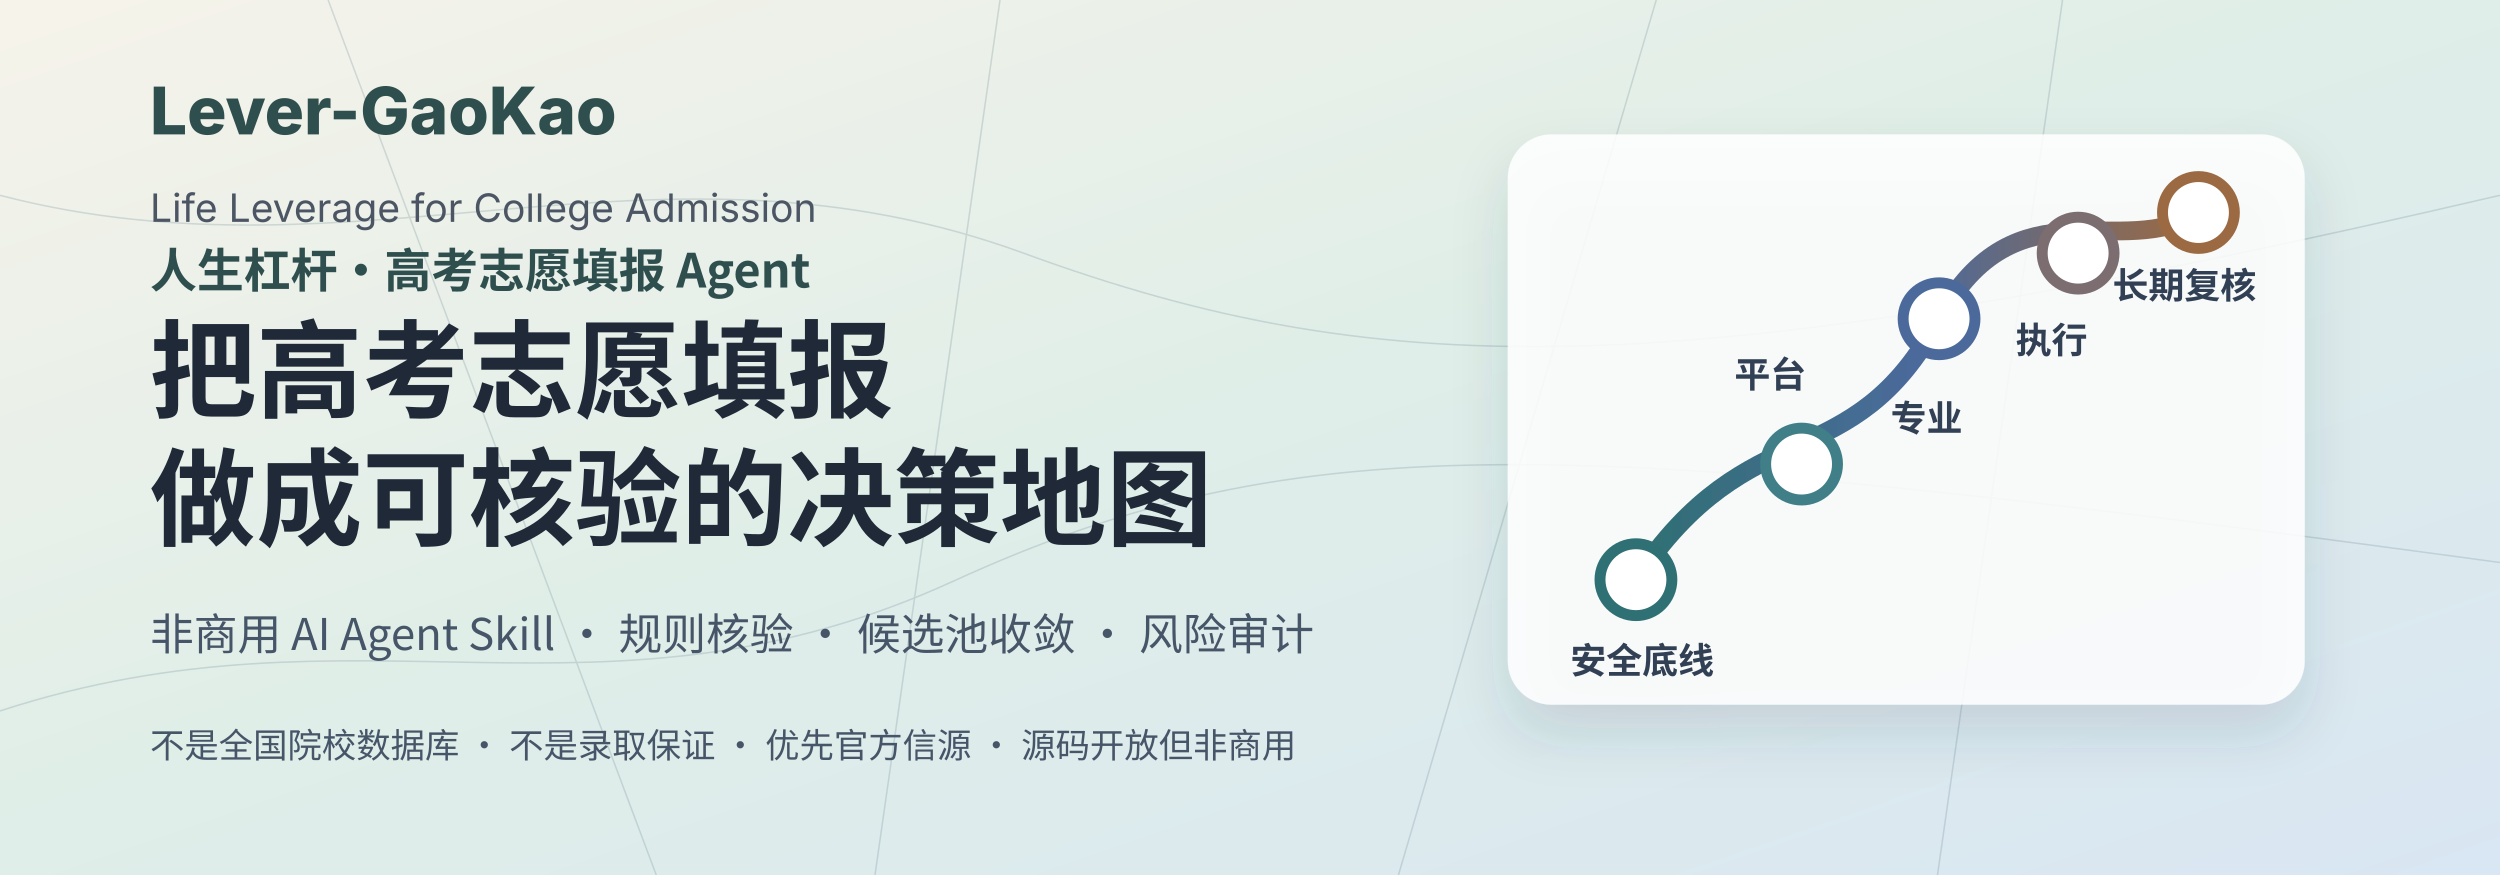
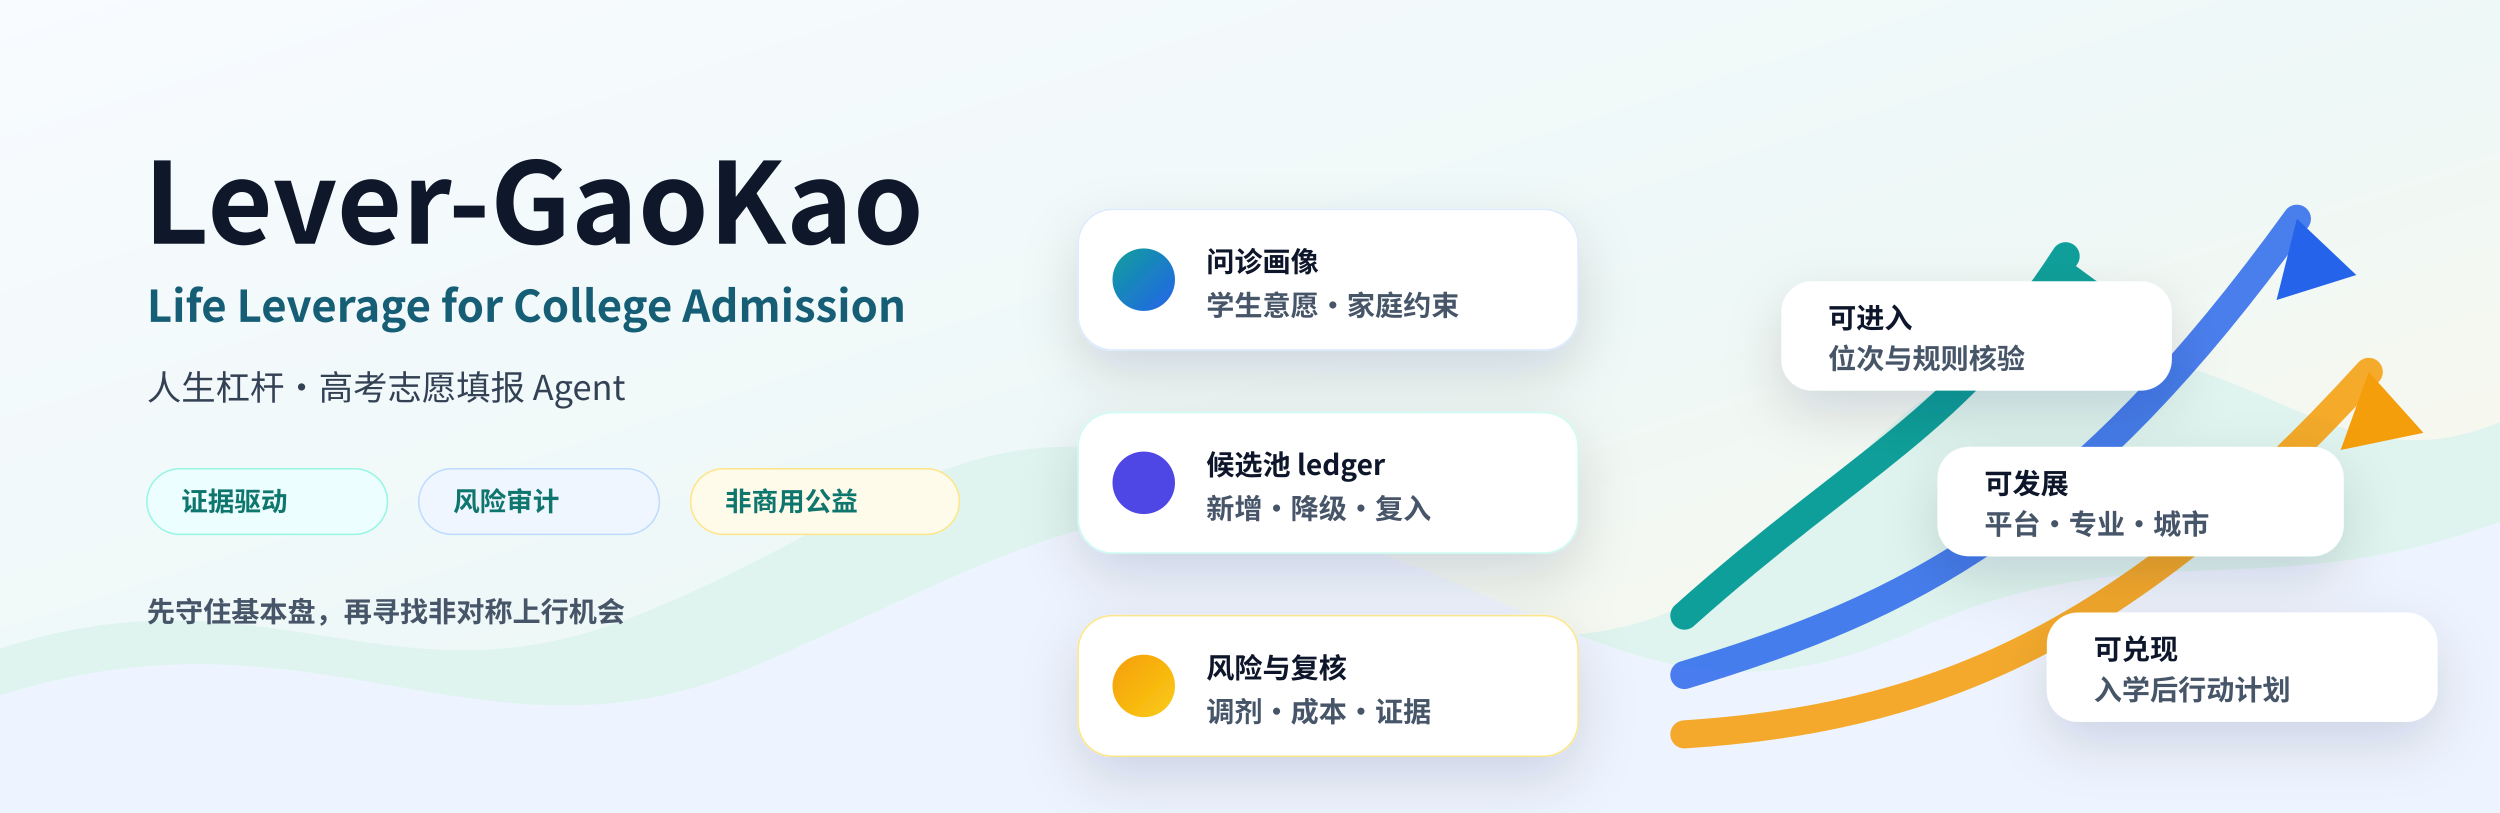
- <svg xmlns="http://www.w3.org/2000/svg" width="1600" height="560" viewBox="0 0 1600 560">
+ <svg xmlns="http://www.w3.org/2000/svg" width="1600" height="520" viewBox="0 0 1600 520" role="img" aria-label="Lever-GaoKao 人生杠杆・高考志愿填报 Agent">
  <defs>
    <linearGradient id="bg" x1="0" y1="0" x2="1" y2="1">
-       <stop offset="0" stop-color="#f6f3ea" />
-       <stop offset="0.48" stop-color="#dfeee8" />
-       <stop offset="1" stop-color="#d9e6f3" />
+       <stop offset="0" stop-color="#f8fbff" />
+       <stop offset="0.52" stop-color="#eef8f7" />
+       <stop offset="1" stop-color="#fff8e7" />
    </linearGradient>
-     <linearGradient id="line" x1="0" y1="0" x2="1" y2="0">
-       <stop offset="0" stop-color="#2f6f73" />
-       <stop offset="0.5" stop-color="#4b6b9b" />
-       <stop offset="1" stop-color="#9c6b42" />
+     <linearGradient id="teal" x1="0" y1="0" x2="1" y2="1">
+       <stop offset="0" stop-color="#0f9f9a" />
+       <stop offset="1" stop-color="#2563eb" />
    </linearGradient>
-     <filter id="soft" x="-20%" y="-20%" width="140%" height="140%">
-       <feDropShadow dx="0" dy="18" stdDeviation="18" flood-color="#334155" flood-opacity="0.16" />
+     <linearGradient id="gold" x1="0" y1="0" x2="1" y2="1">
+       <stop offset="0" stop-color="#f59e0b" />
+       <stop offset="1" stop-color="#facc15" />
+     </linearGradient>
+     <filter id="shadow" x="-20%" y="-30%" width="140%" height="160%">
+       <feDropShadow dx="0" dy="14" stdDeviation="18" flood-color="#0f172a" flood-opacity="0.14" />
    </filter>
+     <style>
+       .font{font-family:-apple-system,BlinkMacSystemFont,"PingFang SC","Noto Sans CJK SC","Microsoft YaHei",Arial,sans-serif}
+       .title{font-size:72px;font-weight:800;letter-spacing:.2px;fill:#0f172a}
+       .subtitle{font-size:28px;font-weight:650;fill:#155e75}
+       .body{font-size:22px;font-weight:500;fill:#334155}
+       .small{font-size:18px;font-weight:600;fill:#475569}
+       .chip{font-size:17px;font-weight:700;fill:#0f766e}
+       .node{font-size:18px;font-weight:750;fill:#0f172a}
+     </style>
  </defs>
-   <rect width="1600" height="560" fill="url(#bg)" />
-   <g opacity="0.28" stroke="#78909c" stroke-width="1">
-     <path d="M0 455 C230 380 385 475 610 372 S1010 280 1600 360" fill="none" />
-     <path d="M0 125 C230 185 420 76 655 162 S1080 246 1600 125" fill="none" />
-     <path d="M210 0 L420 560 M640 0 L560 560 M1060 0 L895 560 M1320 0 L1240 560" fill="none" />
+   <rect width="1600" height="520" rx="0" fill="url(#bg)" />
+   <path d="M0 415 C170 360 250 455 402 396 C548 340 610 260 748 294 C890 330 888 430 1030 403 C1175 375 1185 220 1336 224 C1450 228 1500 312 1600 270 L1600 520 L0 520Z" fill="#dff4ef" />
+   <path d="M0 445 C206 380 310 502 486 425 C655 352 720 300 865 348 C1010 395 1078 470 1224 404 C1370 338 1445 390 1600 334 L1600 520 L0 520Z" fill="#eef4ff" />
+   <g transform="translate(92 82)">
+     <text class="font title" x="0" y="74">Lever-GaoKao</text>
+     <text class="font subtitle" x="2" y="124">Life Leverage for College Admission</text>
+     <text class="font body" x="2" y="174">人生杠杆・高考志愿填报 Agent</text>
+     <g transform="translate(2 218)">
+       <rect width="154" height="42" rx="21" fill="#ecfeff" stroke="#99f6e4" />
+       <text class="font chip" x="22" y="27">证据驱动</text>
+       <rect x="174" width="154" height="42" rx="21" fill="#eff6ff" stroke="#bfdbfe" />
+       <text class="font chip" x="196" y="27" fill="#1d4ed8">风险审计</text>
+       <rect x="348" width="172" height="42" rx="21" fill="#fffbeb" stroke="#fde68a" />
+       <text class="font chip" x="370" y="27" fill="#b45309">非商用公益</text>
+     </g>
+     <text class="font small" x="2" y="316">先守住基本盘，再寻找非对称上行机会</text>
  </g>
-   <g transform="translate(96 86)">
-     <text x="0" y="0" font-family="Inter, Arial, sans-serif" font-size="42" fill="#2f4f4f" font-weight="800">Lever-GaoKao</text>
-     <text x="0" y="56" font-family="Inter, Arial, sans-serif" font-size="25" fill="#4b5563">Life Leverage for College Admission</text>
-     <text x="0" y="98" font-family="PingFang SC, Hiragino Sans GB, Noto Sans CJK SC, Arial, sans-serif" font-size="30" fill="#2f4f4f" font-weight="700">人生杠杆・高考志愿填报 Agent</text>
-     <text x="0" y="176" font-family="PingFang SC, Hiragino Sans GB, Noto Sans CJK SC, Arial, sans-serif" font-size="68" fill="#1f2937" font-weight="800">把高考志愿填报</text>
-     <text x="0" y="258" font-family="PingFang SC, Hiragino Sans GB, Noto Sans CJK SC, Arial, sans-serif" font-size="68" fill="#1f2937" font-weight="800">做成可核验的决策地图</text>
-     <text x="0" y="330" font-family="PingFang SC, Hiragino Sans GB, Noto Sans CJK SC, Arial, sans-serif" font-size="28" fill="#475569">非商用 AI Agent Skill · 规则核验 · 候选池收敛 · 风险审计</text>
+   <g transform="translate(690 74)" filter="url(#shadow)">
+     <rect x="0" y="60" width="320" height="90" rx="22" fill="#ffffff" stroke="#dbeafe" />
+     <rect x="0" y="190" width="320" height="90" rx="22" fill="#ffffff" stroke="#ccfbf1" />
+     <rect x="0" y="320" width="320" height="90" rx="22" fill="#ffffff" stroke="#fde68a" />
+     <circle cx="42" cy="105" r="20" fill="url(#teal)" />
+     <circle cx="42" cy="235" r="20" fill="#4f46e5" />
+     <circle cx="42" cy="365" r="20" fill="url(#gold)" />
+     <text class="font node" x="82" y="100">问诊画像</text>
+     <text class="font small" x="82" y="128">学生意愿・家庭约束</text>
+     <text class="font node" x="82" y="230">候选池 ledger</text>
+     <text class="font small" x="82" y="258">新增・降级・复入</text>
+     <text class="font node" x="82" y="360">风险与复核</text>
+     <text class="font small" x="82" y="388">调剂・成本・证据</text>
  </g>
-   <g transform="translate(965 86)" filter="url(#soft)">
-     <rect x="0" y="0" width="510" height="365" rx="28" fill="#ffffff" opacity="0.86" />
-     <path d="M82 285 C155 175 220 222 276 118 C325 28 394 82 442 50" fill="none" stroke="url(#line)" stroke-width="12" stroke-linecap="round" />
-     <g fill="#ffffff" stroke-width="7">
-       <circle cx="82" cy="285" r="23" stroke="#2f6f73" />
-       <circle cx="188" cy="211" r="23" stroke="#3f7f87" />
-       <circle cx="276" cy="118" r="23" stroke="#4b6b9b" />
-       <circle cx="365" cy="76" r="23" stroke="#7b6d71" />
-       <circle cx="442" cy="50" r="23" stroke="#9c6b42" />
-     </g>
-     <g font-family="PingFang SC, Hiragino Sans GB, Noto Sans CJK SC, Arial, sans-serif" font-size="23" fill="#334155" font-weight="700">
-       <text x="40" y="345">安全底线</text>
-       <text x="145" y="162">平台</text>
-       <text x="245" y="190">专业</text>
-       <text x="325" y="140">执行</text>
-       <text x="387" y="105">长期复核</text>
+   <g transform="translate(1060 88)">
+     <path d="M18 306 C130 206 192 184 262 76" fill="none" stroke="#0f9f9a" stroke-width="18" stroke-linecap="round" />
+     <path d="M18 344 C164 300 270 246 410 52" fill="none" stroke="#2563eb" stroke-width="18" stroke-linecap="round" opacity=".82" />
+     <path d="M18 382 C170 372 296 326 456 150" fill="none" stroke="#f59e0b" stroke-width="18" stroke-linecap="round" opacity=".86" />
+     <path d="M260 76 l-7 52 l48 -22Z" fill="#0f9f9a" />
+     <path d="M410 52 l-13 52 l51 -16Z" fill="#2563eb" />
+     <path d="M456 150 l-18 50 l53 -11Z" fill="#f59e0b" />
+     <g filter="url(#shadow)">
+       <rect x="80" y="92" width="250" height="70" rx="20" fill="#ffffff" />
+       <text class="font node" x="110" y="122">可进入</text>
+       <text class="font small" x="110" y="148">位次与规则核验</text>
+       <rect x="180" y="198" width="260" height="70" rx="20" fill="#ffffff" />
+       <text class="font node" x="210" y="228">可发展</text>
+       <text class="font small" x="210" y="254">平台・专业・城市</text>
+       <rect x="250" y="304" width="250" height="70" rx="20" fill="#ffffff" />
+       <text class="font node" x="280" y="334">可兑现</text>
+       <text class="font small" x="280" y="360">入学后行动计划</text>
    </g>
  </g>
-   <g transform="translate(96 485)" font-family="PingFang SC, Hiragino Sans GB, Noto Sans CJK SC, Arial, sans-serif" font-size="22" fill="#475569">
-     <text x="0" y="0">不是全国院校数据库 · 不是录取保证 · 优先官方信源 · 源码开放但非商用</text>
-   </g>
</svg>
